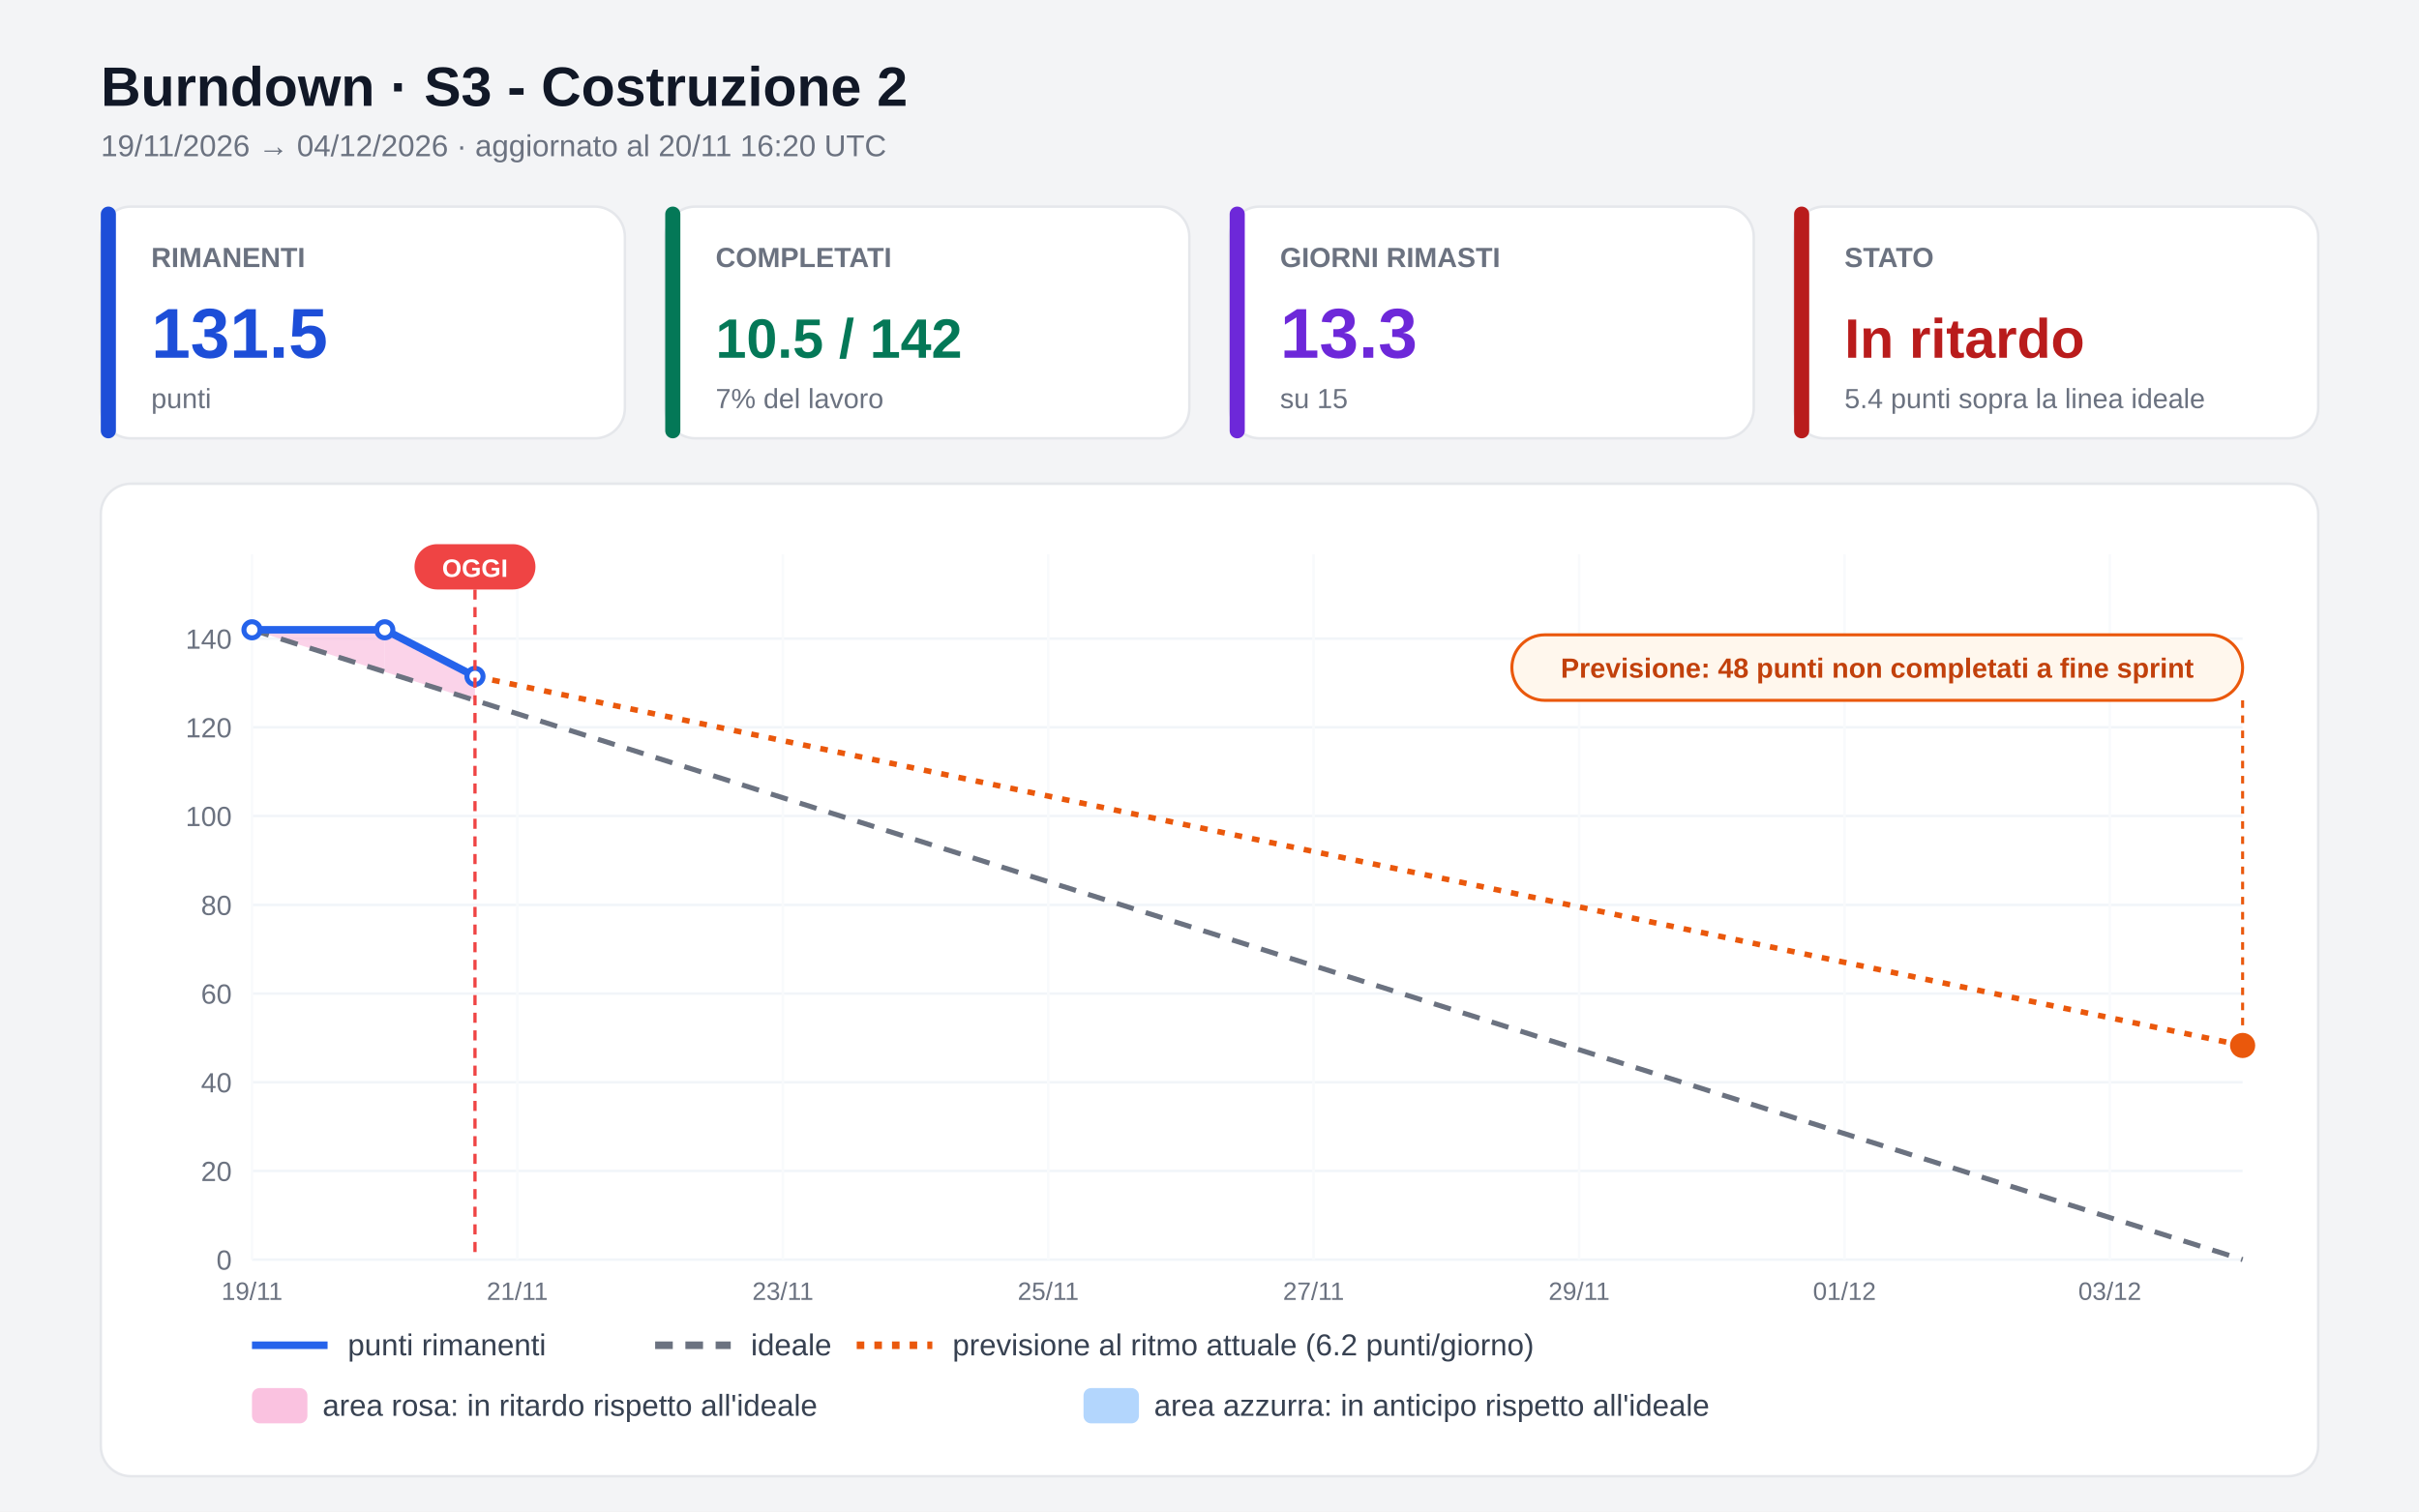
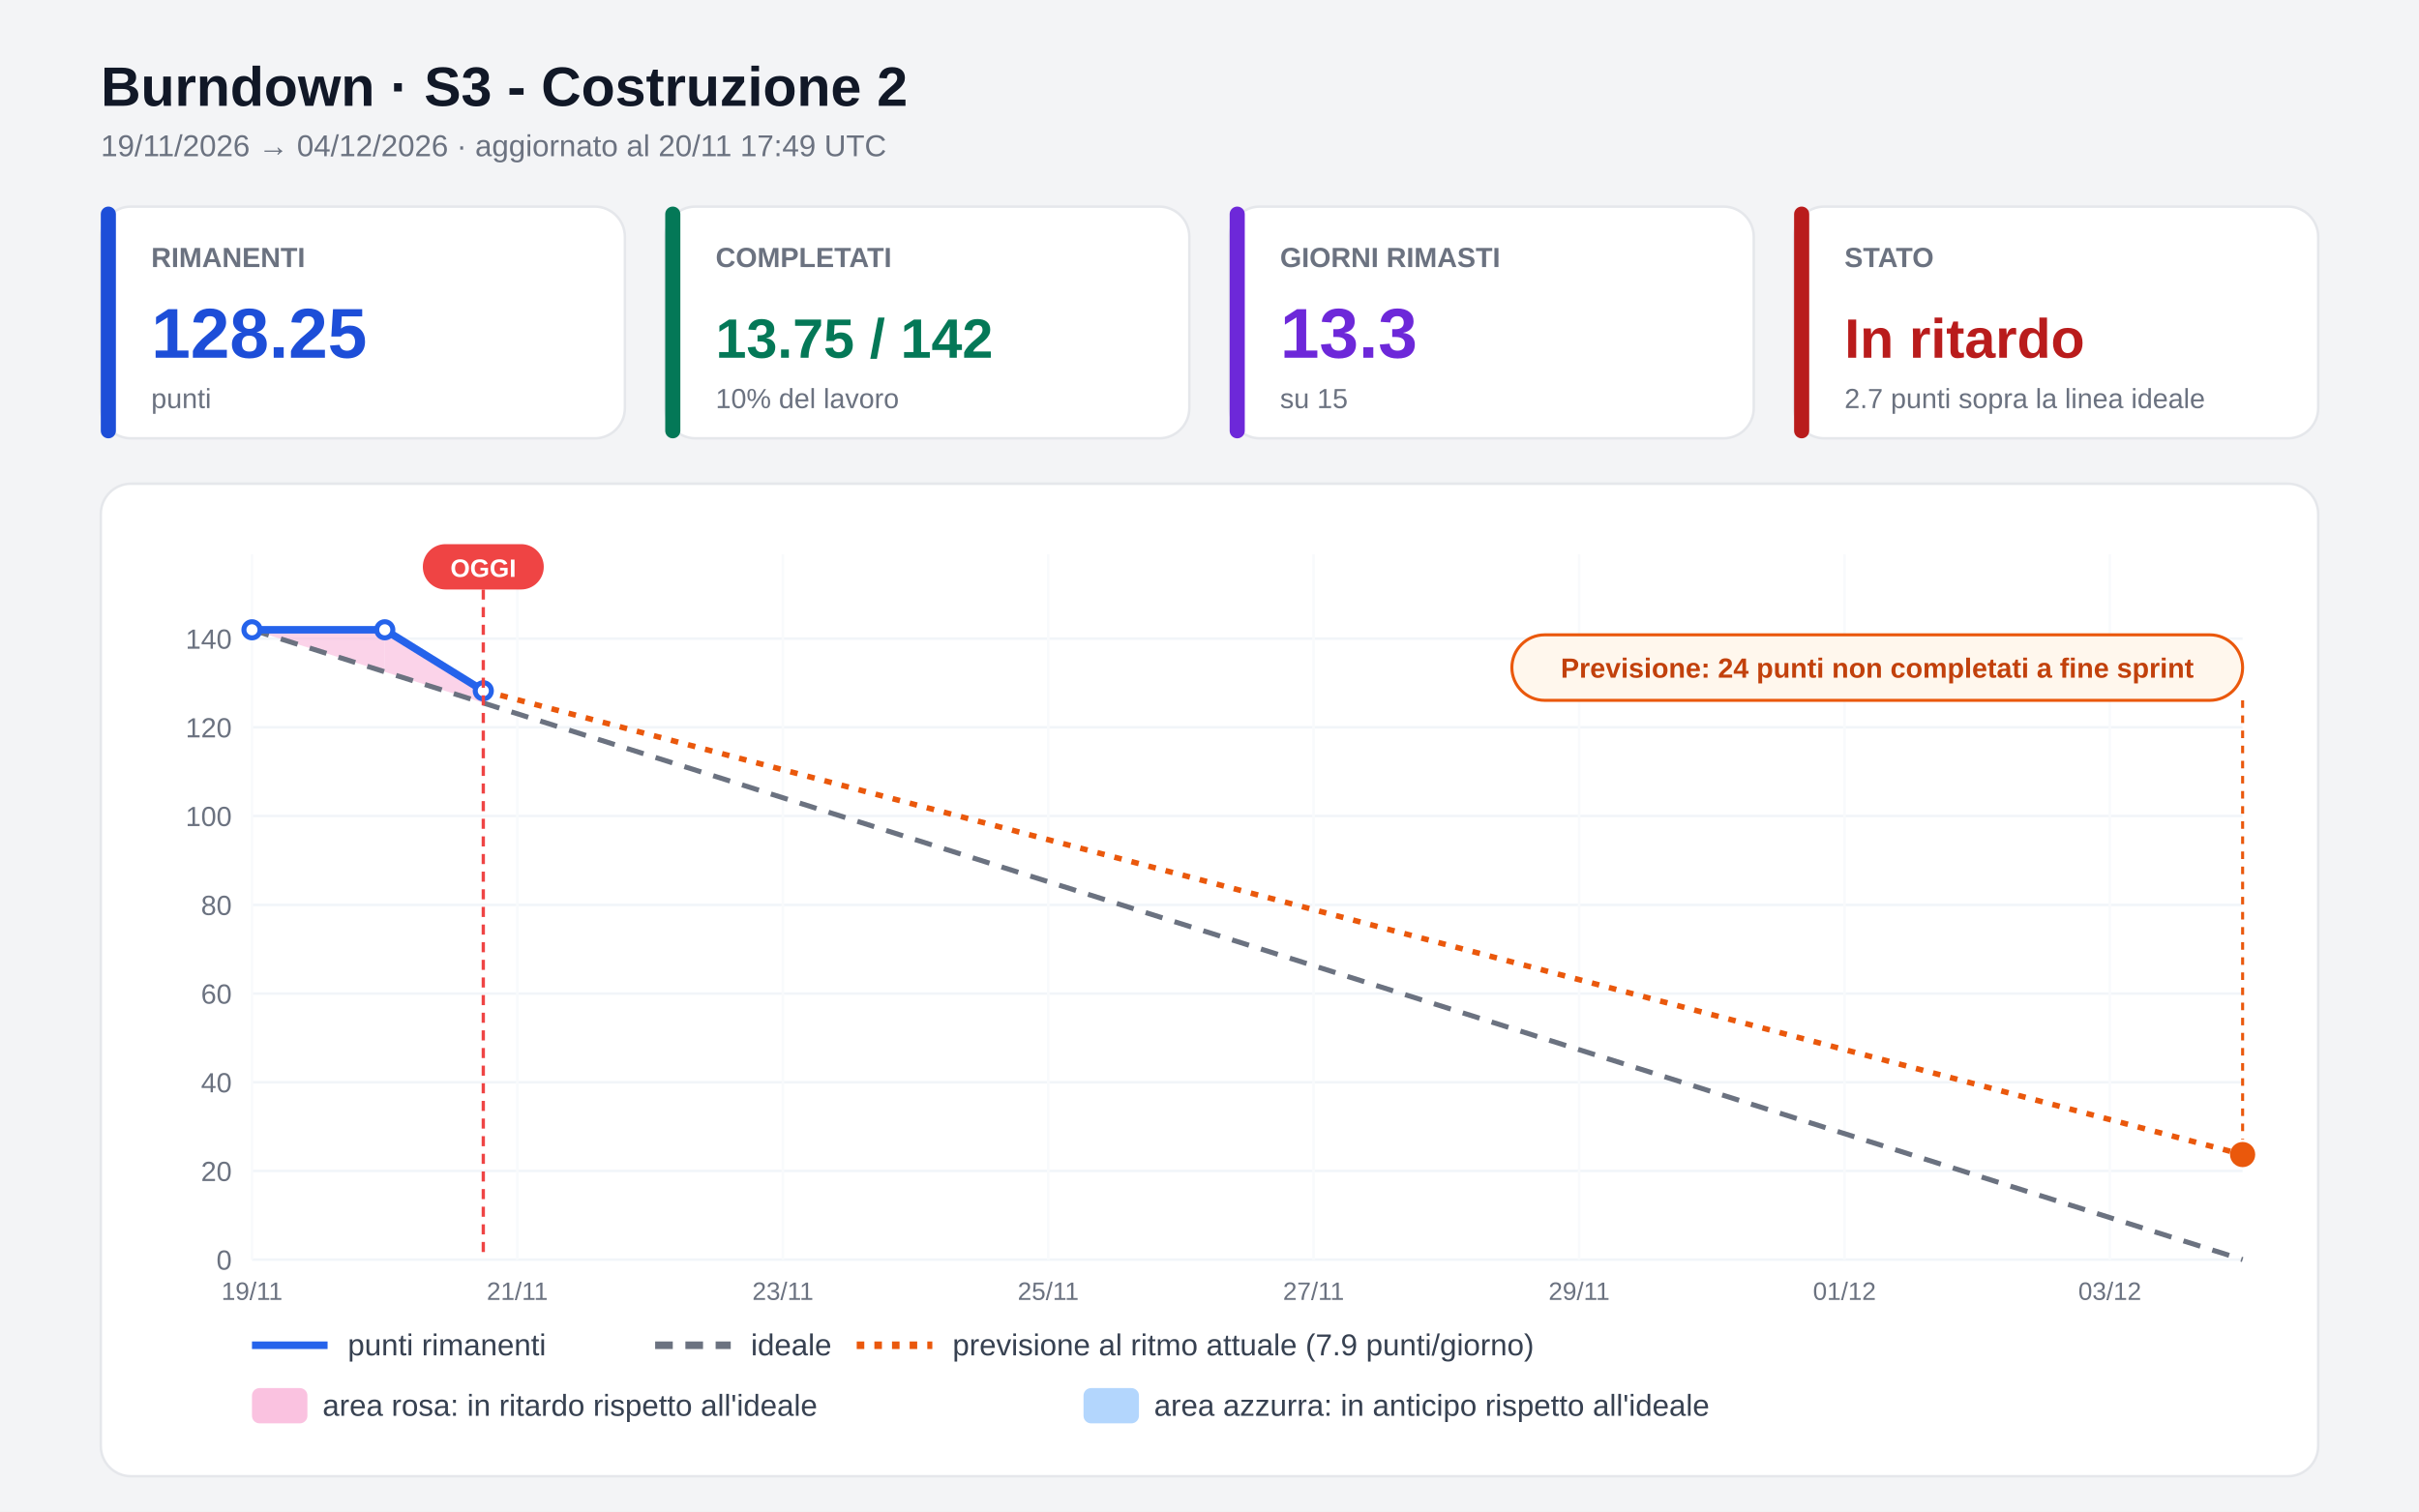
<svg xmlns="http://www.w3.org/2000/svg" viewBox="0 0 960 600" width="960" height="600" font-family="Arial">
  <rect width="960" height="600" fill="#f3f4f6" />
  <text x="40.0" y="42.0" font-size="22" text-anchor="start" fill="#111827" font-weight="bold">Burndown · S3 - Costruzione 2</text>
-   <text x="40.0" y="62.0" font-size="12" text-anchor="start" fill="#6b7280" font-weight="normal">19/11/2026 → 04/12/2026 · aggiornato al 20/11 16:20 UTC</text>
+   <text x="40.0" y="62.0" font-size="12" text-anchor="start" fill="#6b7280" font-weight="normal">19/11/2026 → 04/12/2026 · aggiornato al 20/11 17:49 UTC</text>
  <rect x="40.0" y="82.0" width="208.0" height="92.0" rx="12" fill="#ffffff" fill-opacity="1.0" stroke="#e5e7eb" stroke-width="1" />
  <rect x="40.0" y="82.0" width="6.0" height="92.0" rx="3" fill="#1d4ed8" fill-opacity="1.0" stroke="none" stroke-width="1" />
  <text x="60.0" y="106.0" font-size="11" text-anchor="start" fill="#6b7280" font-weight="bold">RIMANENTI</text>
-   <text x="60.0" y="142.0" font-size="28" text-anchor="start" fill="#1d4ed8" font-weight="bold">131.5</text>
+   <text x="60.0" y="142.0" font-size="28" text-anchor="start" fill="#1d4ed8" font-weight="bold">128.25</text>
  <text x="60.0" y="162.0" font-size="11" text-anchor="start" fill="#6b7280" font-weight="normal">punti</text>
  <rect x="264.0" y="82.0" width="208.0" height="92.0" rx="12" fill="#ffffff" fill-opacity="1.0" stroke="#e5e7eb" stroke-width="1" />
  <rect x="264.0" y="82.0" width="6.0" height="92.0" rx="3" fill="#047857" fill-opacity="1.0" stroke="none" stroke-width="1" />
  <text x="284.0" y="106.0" font-size="11" text-anchor="start" fill="#6b7280" font-weight="bold">COMPLETATI</text>
-   <text x="284.0" y="142.0" font-size="22" text-anchor="start" fill="#047857" font-weight="bold">10.5 / 142</text>
-   <text x="284.0" y="162.0" font-size="11" text-anchor="start" fill="#6b7280" font-weight="normal">7% del lavoro</text>
+   <text x="284.0" y="142.0" font-size="22" text-anchor="start" fill="#047857" font-weight="bold">13.75 / 142</text>
+   <text x="284.0" y="162.0" font-size="11" text-anchor="start" fill="#6b7280" font-weight="normal">10% del lavoro</text>
  <rect x="488.0" y="82.0" width="208.0" height="92.0" rx="12" fill="#ffffff" fill-opacity="1.0" stroke="#e5e7eb" stroke-width="1" />
  <rect x="488.0" y="82.0" width="6.0" height="92.0" rx="3" fill="#6d28d9" fill-opacity="1.0" stroke="none" stroke-width="1" />
  <text x="508.0" y="106.0" font-size="11" text-anchor="start" fill="#6b7280" font-weight="bold">GIORNI RIMASTI</text>
  <text x="508.0" y="142.0" font-size="28" text-anchor="start" fill="#6d28d9" font-weight="bold">13.3</text>
  <text x="508.0" y="162.0" font-size="11" text-anchor="start" fill="#6b7280" font-weight="normal">su 15</text>
  <rect x="712.0" y="82.0" width="208.0" height="92.0" rx="12" fill="#ffffff" fill-opacity="1.0" stroke="#e5e7eb" stroke-width="1" />
  <rect x="712.0" y="82.0" width="6.0" height="92.0" rx="3" fill="#b91c1c" fill-opacity="1.0" stroke="none" stroke-width="1" />
  <text x="732.0" y="106.0" font-size="11" text-anchor="start" fill="#6b7280" font-weight="bold">STATO</text>
  <text x="732.0" y="142.0" font-size="22" text-anchor="start" fill="#b91c1c" font-weight="bold">In ritardo</text>
-   <text x="732.0" y="162.0" font-size="11" text-anchor="start" fill="#6b7280" font-weight="normal">5.4 punti sopra la linea ideale</text>
+   <text x="732.0" y="162.0" font-size="11" text-anchor="start" fill="#6b7280" font-weight="normal">2.7 punti sopra la linea ideale</text>
  <rect x="40.0" y="192.0" width="880.0" height="394.0" rx="12" fill="#ffffff" fill-opacity="1.0" stroke="#e5e7eb" stroke-width="1" />
  <line x1="100.0" y1="500.0" x2="890.0" y2="500.0" stroke="#f1f5f9" stroke-width="1" />
  <text x="92.0" y="504.0" font-size="11" text-anchor="end" fill="#6b7280" font-weight="normal">0</text>
  <line x1="100.0" y1="464.8" x2="890.0" y2="464.8" stroke="#f1f5f9" stroke-width="1" />
  <text x="92.0" y="468.8" font-size="11" text-anchor="end" fill="#6b7280" font-weight="normal">20</text>
  <line x1="100.0" y1="429.6" x2="890.0" y2="429.6" stroke="#f1f5f9" stroke-width="1" />
  <text x="92.0" y="433.6" font-size="11" text-anchor="end" fill="#6b7280" font-weight="normal">40</text>
  <line x1="100.0" y1="394.4" x2="890.0" y2="394.4" stroke="#f1f5f9" stroke-width="1" />
  <text x="92.0" y="398.4" font-size="11" text-anchor="end" fill="#6b7280" font-weight="normal">60</text>
  <line x1="100.0" y1="359.2" x2="890.0" y2="359.2" stroke="#f1f5f9" stroke-width="1" />
  <text x="92.0" y="363.2" font-size="11" text-anchor="end" fill="#6b7280" font-weight="normal">80</text>
  <line x1="100.0" y1="323.9" x2="890.0" y2="323.9" stroke="#f1f5f9" stroke-width="1" />
  <text x="92.0" y="327.9" font-size="11" text-anchor="end" fill="#6b7280" font-weight="normal">100</text>
  <line x1="100.0" y1="288.7" x2="890.0" y2="288.7" stroke="#f1f5f9" stroke-width="1" />
  <text x="92.0" y="292.7" font-size="11" text-anchor="end" fill="#6b7280" font-weight="normal">120</text>
  <line x1="100.0" y1="253.5" x2="890.0" y2="253.5" stroke="#f1f5f9" stroke-width="1" />
  <text x="92.0" y="257.5" font-size="11" text-anchor="end" fill="#6b7280" font-weight="normal">140</text>
  <line x1="100.0" y1="220.0" x2="100.0" y2="500.0" stroke="#f8fafc" stroke-width="1" />
  <text x="100.0" y="516.0" font-size="10" text-anchor="middle" fill="#6b7280" font-weight="normal">19/11</text>
  <line x1="205.3" y1="220.0" x2="205.3" y2="500.0" stroke="#f8fafc" stroke-width="1" />
  <text x="205.3" y="516.0" font-size="10" text-anchor="middle" fill="#6b7280" font-weight="normal">21/11</text>
  <line x1="310.7" y1="220.0" x2="310.7" y2="500.0" stroke="#f8fafc" stroke-width="1" />
  <text x="310.7" y="516.0" font-size="10" text-anchor="middle" fill="#6b7280" font-weight="normal">23/11</text>
  <line x1="416.0" y1="220.0" x2="416.0" y2="500.0" stroke="#f8fafc" stroke-width="1" />
  <text x="416.0" y="516.0" font-size="10" text-anchor="middle" fill="#6b7280" font-weight="normal">25/11</text>
  <line x1="521.3" y1="220.0" x2="521.3" y2="500.0" stroke="#f8fafc" stroke-width="1" />
  <text x="521.3" y="516.0" font-size="10" text-anchor="middle" fill="#6b7280" font-weight="normal">27/11</text>
  <line x1="626.7" y1="220.0" x2="626.7" y2="500.0" stroke="#f8fafc" stroke-width="1" />
  <text x="626.7" y="516.0" font-size="10" text-anchor="middle" fill="#6b7280" font-weight="normal">29/11</text>
  <line x1="732.0" y1="220.0" x2="732.0" y2="500.0" stroke="#f8fafc" stroke-width="1" />
  <text x="732.0" y="516.0" font-size="10" text-anchor="middle" fill="#6b7280" font-weight="normal">01/12</text>
  <line x1="837.3" y1="220.0" x2="837.3" y2="500.0" stroke="#f8fafc" stroke-width="1" />
  <text x="837.3" y="516.0" font-size="10" text-anchor="middle" fill="#6b7280" font-weight="normal">03/12</text>
  <polygon points="100.0,250.0 152.7,250.0 152.7,266.7 100.0,250.0" fill="#f9a8d4" fill-opacity="0.5" stroke="none" stroke-width="1.5" stroke-linejoin="round" />
-   <polygon points="152.7,250.0 188.5,268.5 188.5,278.0 152.7,266.7" fill="#f9a8d4" fill-opacity="0.5" stroke="none" stroke-width="1.5" stroke-linejoin="round" />
+   <polygon points="152.7,250.0 191.8,274.2 191.8,279.0 152.7,266.7" fill="#f9a8d4" fill-opacity="0.5" stroke="none" stroke-width="1.5" stroke-linejoin="round" />
  <polyline points="100.0,250.0 890.0,500.0" fill="none" fill-opacity="1.0" stroke="#6b7280" stroke-width="2" stroke-linejoin="round" stroke-dasharray="7 5" />
-   <polyline points="188.5,268.5 890.0,415.0" fill="none" fill-opacity="1.0" stroke="#ea580c" stroke-width="2.2" stroke-linejoin="round" stroke-dasharray="3 4" />
-   <polyline points="100.0,250.0 152.7,250.0 188.5,268.5" fill="none" fill-opacity="1.0" stroke="#2563eb" stroke-width="3" stroke-linejoin="round" />
+   <polyline points="191.8,274.2 890.0,458.3" fill="none" fill-opacity="1.0" stroke="#ea580c" stroke-width="2.2" stroke-linejoin="round" stroke-dasharray="3 4" />
+   <polyline points="100.0,250.0 152.7,250.0 191.8,274.2" fill="none" fill-opacity="1.0" stroke="#2563eb" stroke-width="3" stroke-linejoin="round" />
  <circle cx="100.0" cy="250.0" r="3.2" fill="#ffffff" stroke="#2563eb" stroke-width="2" />
  <circle cx="152.7" cy="250.0" r="3.2" fill="#ffffff" stroke="#2563eb" stroke-width="2" />
-   <circle cx="188.5" cy="268.5" r="3.2" fill="#ffffff" stroke="#2563eb" stroke-width="2" />
-   <line x1="188.5" y1="220.0" x2="188.5" y2="500.0" stroke="#ef4444" stroke-width="1.3" stroke-dasharray="4 3" />
-   <rect x="164.5" y="216.0" width="48.0" height="18.0" rx="9" fill="#ef4444" fill-opacity="1.0" stroke="none" stroke-width="1" />
-   <text x="188.5" y="229.0" font-size="10" text-anchor="middle" fill="#ffffff" font-weight="bold">OGGI</text>
-   <circle cx="890.0" cy="415.0" r="5" fill="#ea580c" />
-   <line x1="890.0" y1="278.0" x2="890.0" y2="409.0" stroke="#ea580c" stroke-width="1.2" stroke-dasharray="3 3" />
+   <circle cx="191.8" cy="274.2" r="3.2" fill="#ffffff" stroke="#2563eb" stroke-width="2" />
+   <line x1="191.8" y1="220.0" x2="191.8" y2="500.0" stroke="#ef4444" stroke-width="1.3" stroke-dasharray="4 3" />
+   <rect x="167.8" y="216.0" width="48.0" height="18.0" rx="9" fill="#ef4444" fill-opacity="1.0" stroke="none" stroke-width="1" />
+   <text x="191.8" y="229.0" font-size="10" text-anchor="middle" fill="#ffffff" font-weight="bold">OGGI</text>
+   <circle cx="890.0" cy="458.3" r="5" fill="#ea580c" />
+   <line x1="890.0" y1="278.0" x2="890.0" y2="452.3" stroke="#ea580c" stroke-width="1.2" stroke-dasharray="3 3" />
  <rect x="600.0" y="252.0" width="290.0" height="26.0" rx="13" fill="#fff7ed" fill-opacity="1.0" stroke="#ea580c" stroke-width="1.2" />
-   <text x="745.0" y="269.0" font-size="11" text-anchor="middle" fill="#c2410c" font-weight="bold">Previsione: 48 punti non completati a fine sprint</text>
+   <text x="745.0" y="269.0" font-size="11" text-anchor="middle" fill="#c2410c" font-weight="bold">Previsione: 24 punti non completati a fine sprint</text>
  <line x1="100.0" y1="534.0" x2="130.0" y2="534.0" stroke="#2563eb" stroke-width="3" />
  <text x="138.0" y="538.0" font-size="12" text-anchor="start" fill="#374151" font-weight="normal">punti rimanenti</text>
  <line x1="260.0" y1="534.0" x2="290.0" y2="534.0" stroke="#6b7280" stroke-width="3" stroke-dasharray="7 5" />
  <text x="298.0" y="538.0" font-size="12" text-anchor="start" fill="#374151" font-weight="normal">ideale</text>
  <line x1="340.0" y1="534.0" x2="370.0" y2="534.0" stroke="#ea580c" stroke-width="3" stroke-dasharray="3 4" />
-   <text x="378.0" y="538.0" font-size="12" text-anchor="start" fill="#374151" font-weight="normal">previsione al ritmo attuale (6.2 punti/giorno)</text>
+   <text x="378.0" y="538.0" font-size="12" text-anchor="start" fill="#374151" font-weight="normal">previsione al ritmo attuale (7.9 punti/giorno)</text>
  <rect x="100.0" y="551.0" width="22.0" height="14.0" rx="3" fill="#f9a8d4" fill-opacity="0.7" stroke="none" stroke-width="1" />
  <text x="128.0" y="562.0" font-size="12" text-anchor="start" fill="#374151" font-weight="normal">area rosa: in ritardo rispetto all'ideale</text>
  <rect x="430.0" y="551.0" width="22.0" height="14.0" rx="3" fill="#93c5fd" fill-opacity="0.7" stroke="none" stroke-width="1" />
  <text x="458.0" y="562.0" font-size="12" text-anchor="start" fill="#374151" font-weight="normal">area azzurra: in anticipo rispetto all'ideale</text>
</svg>
